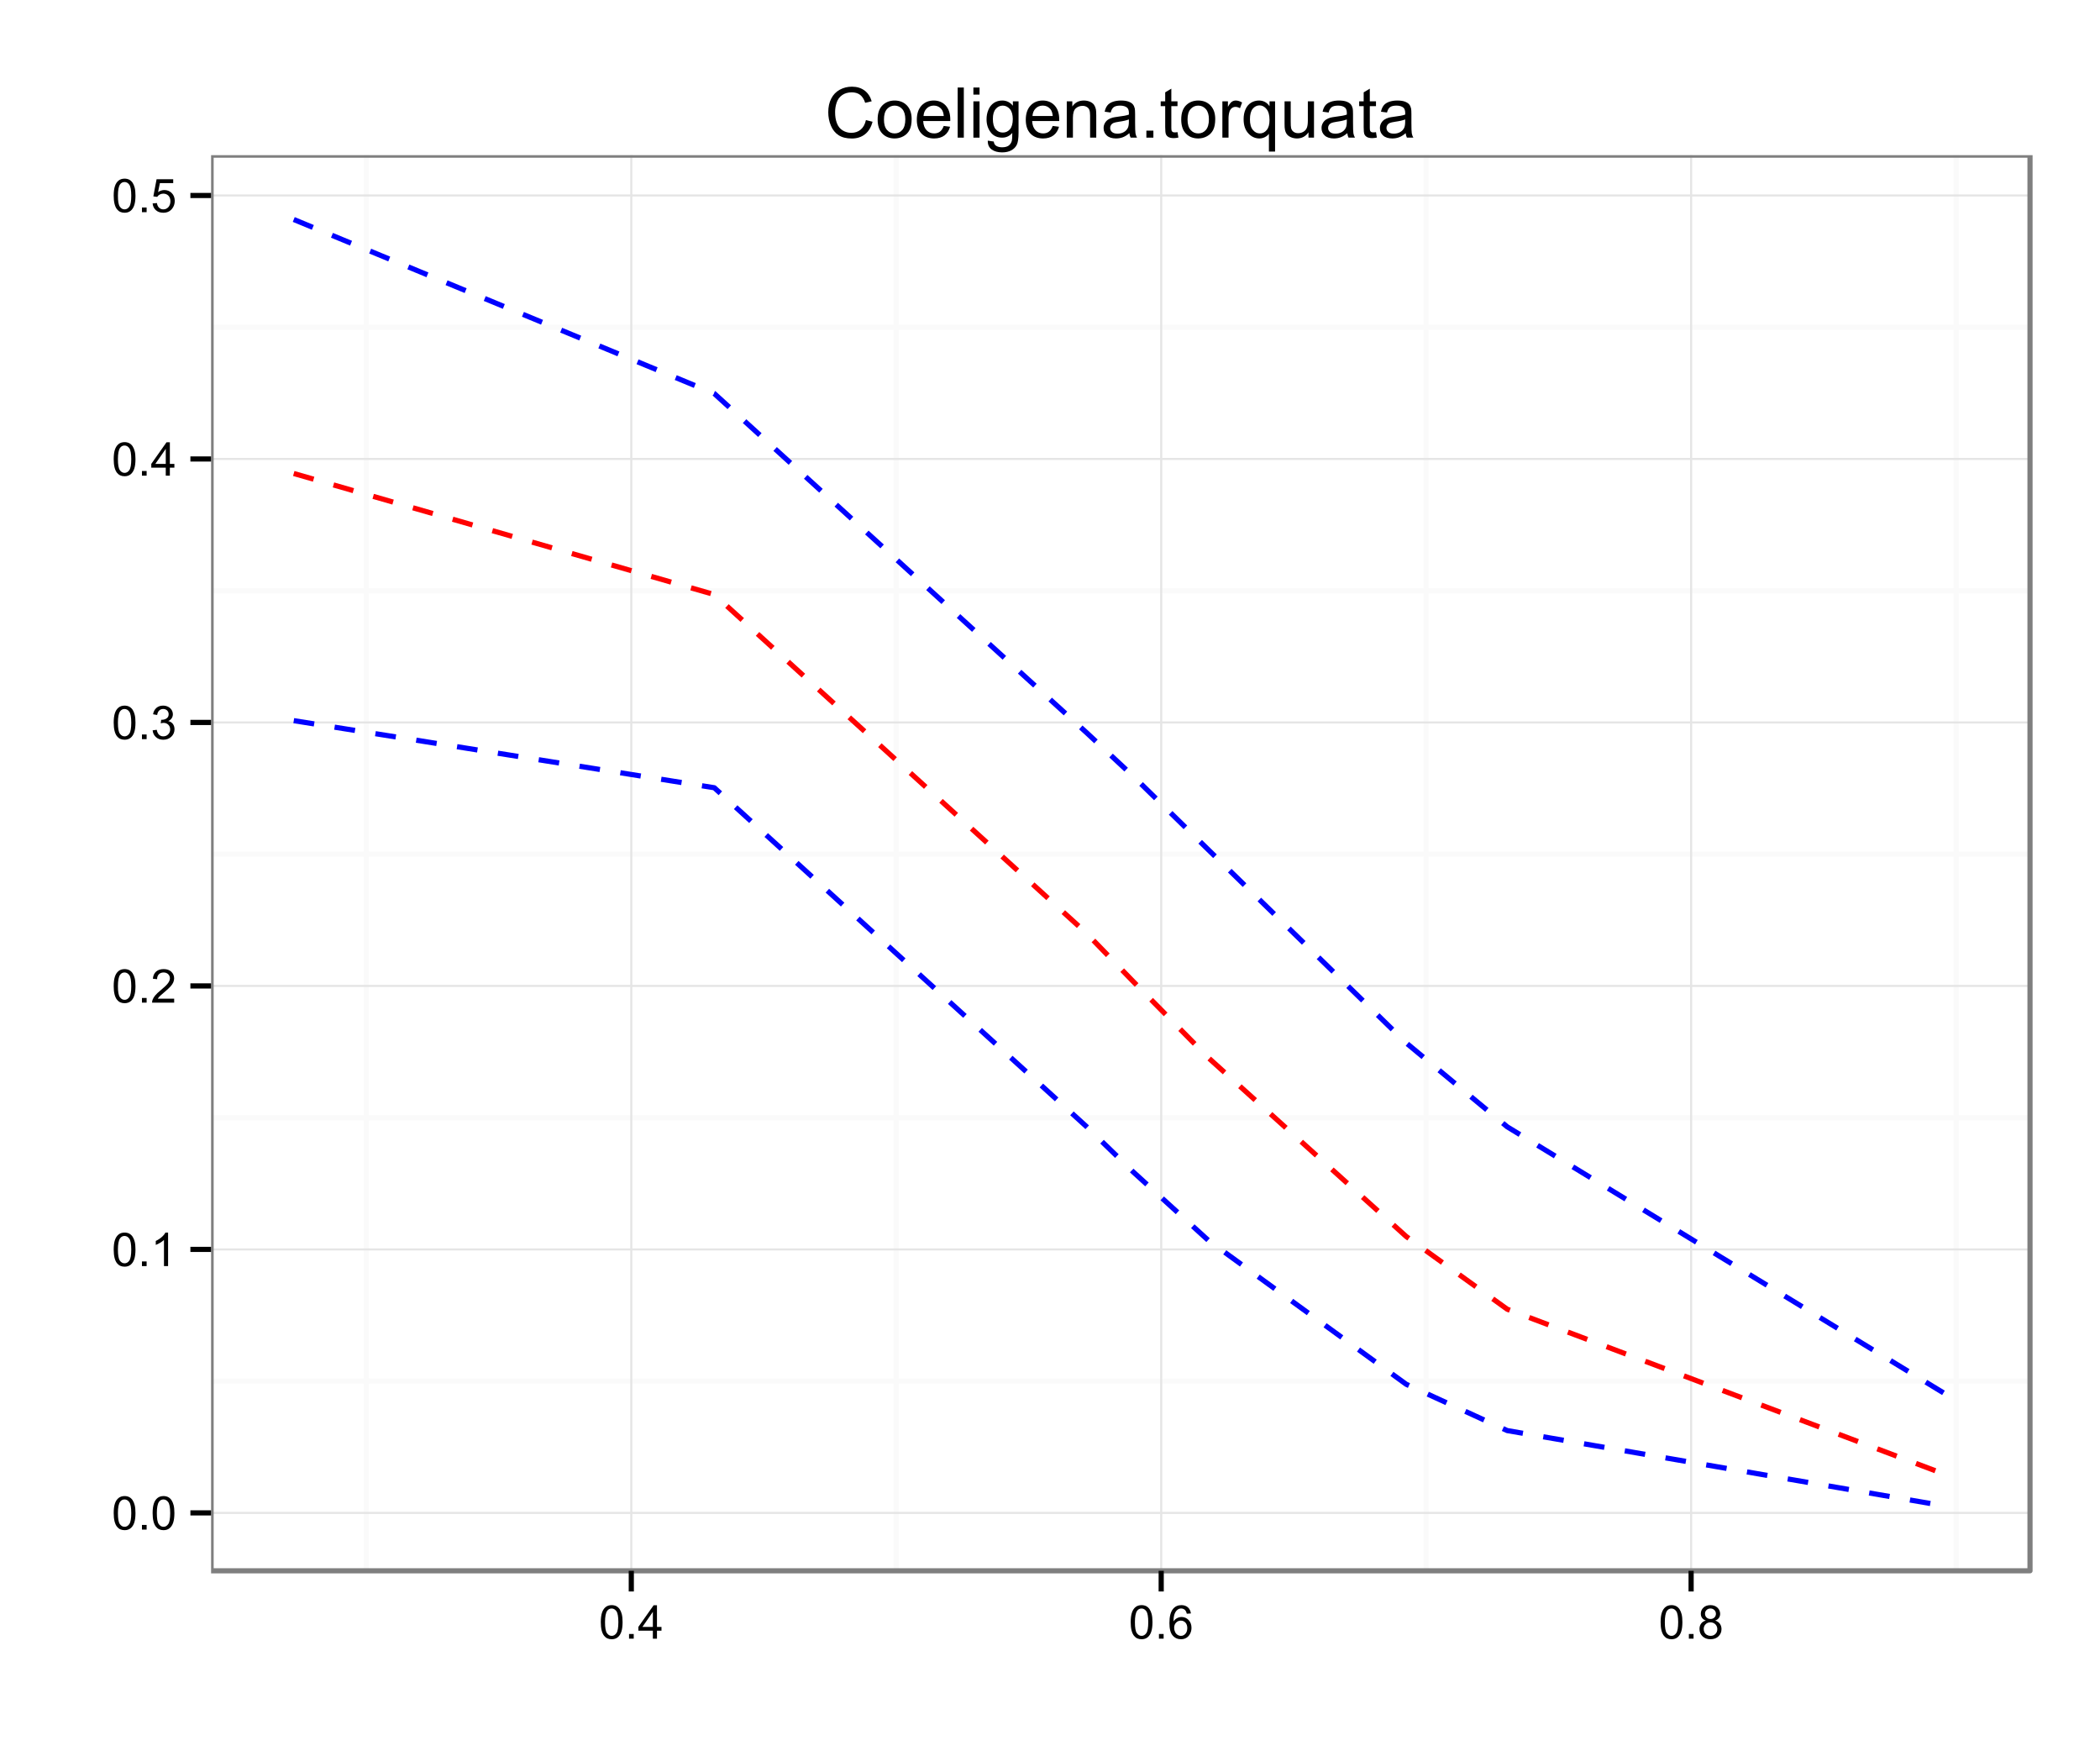
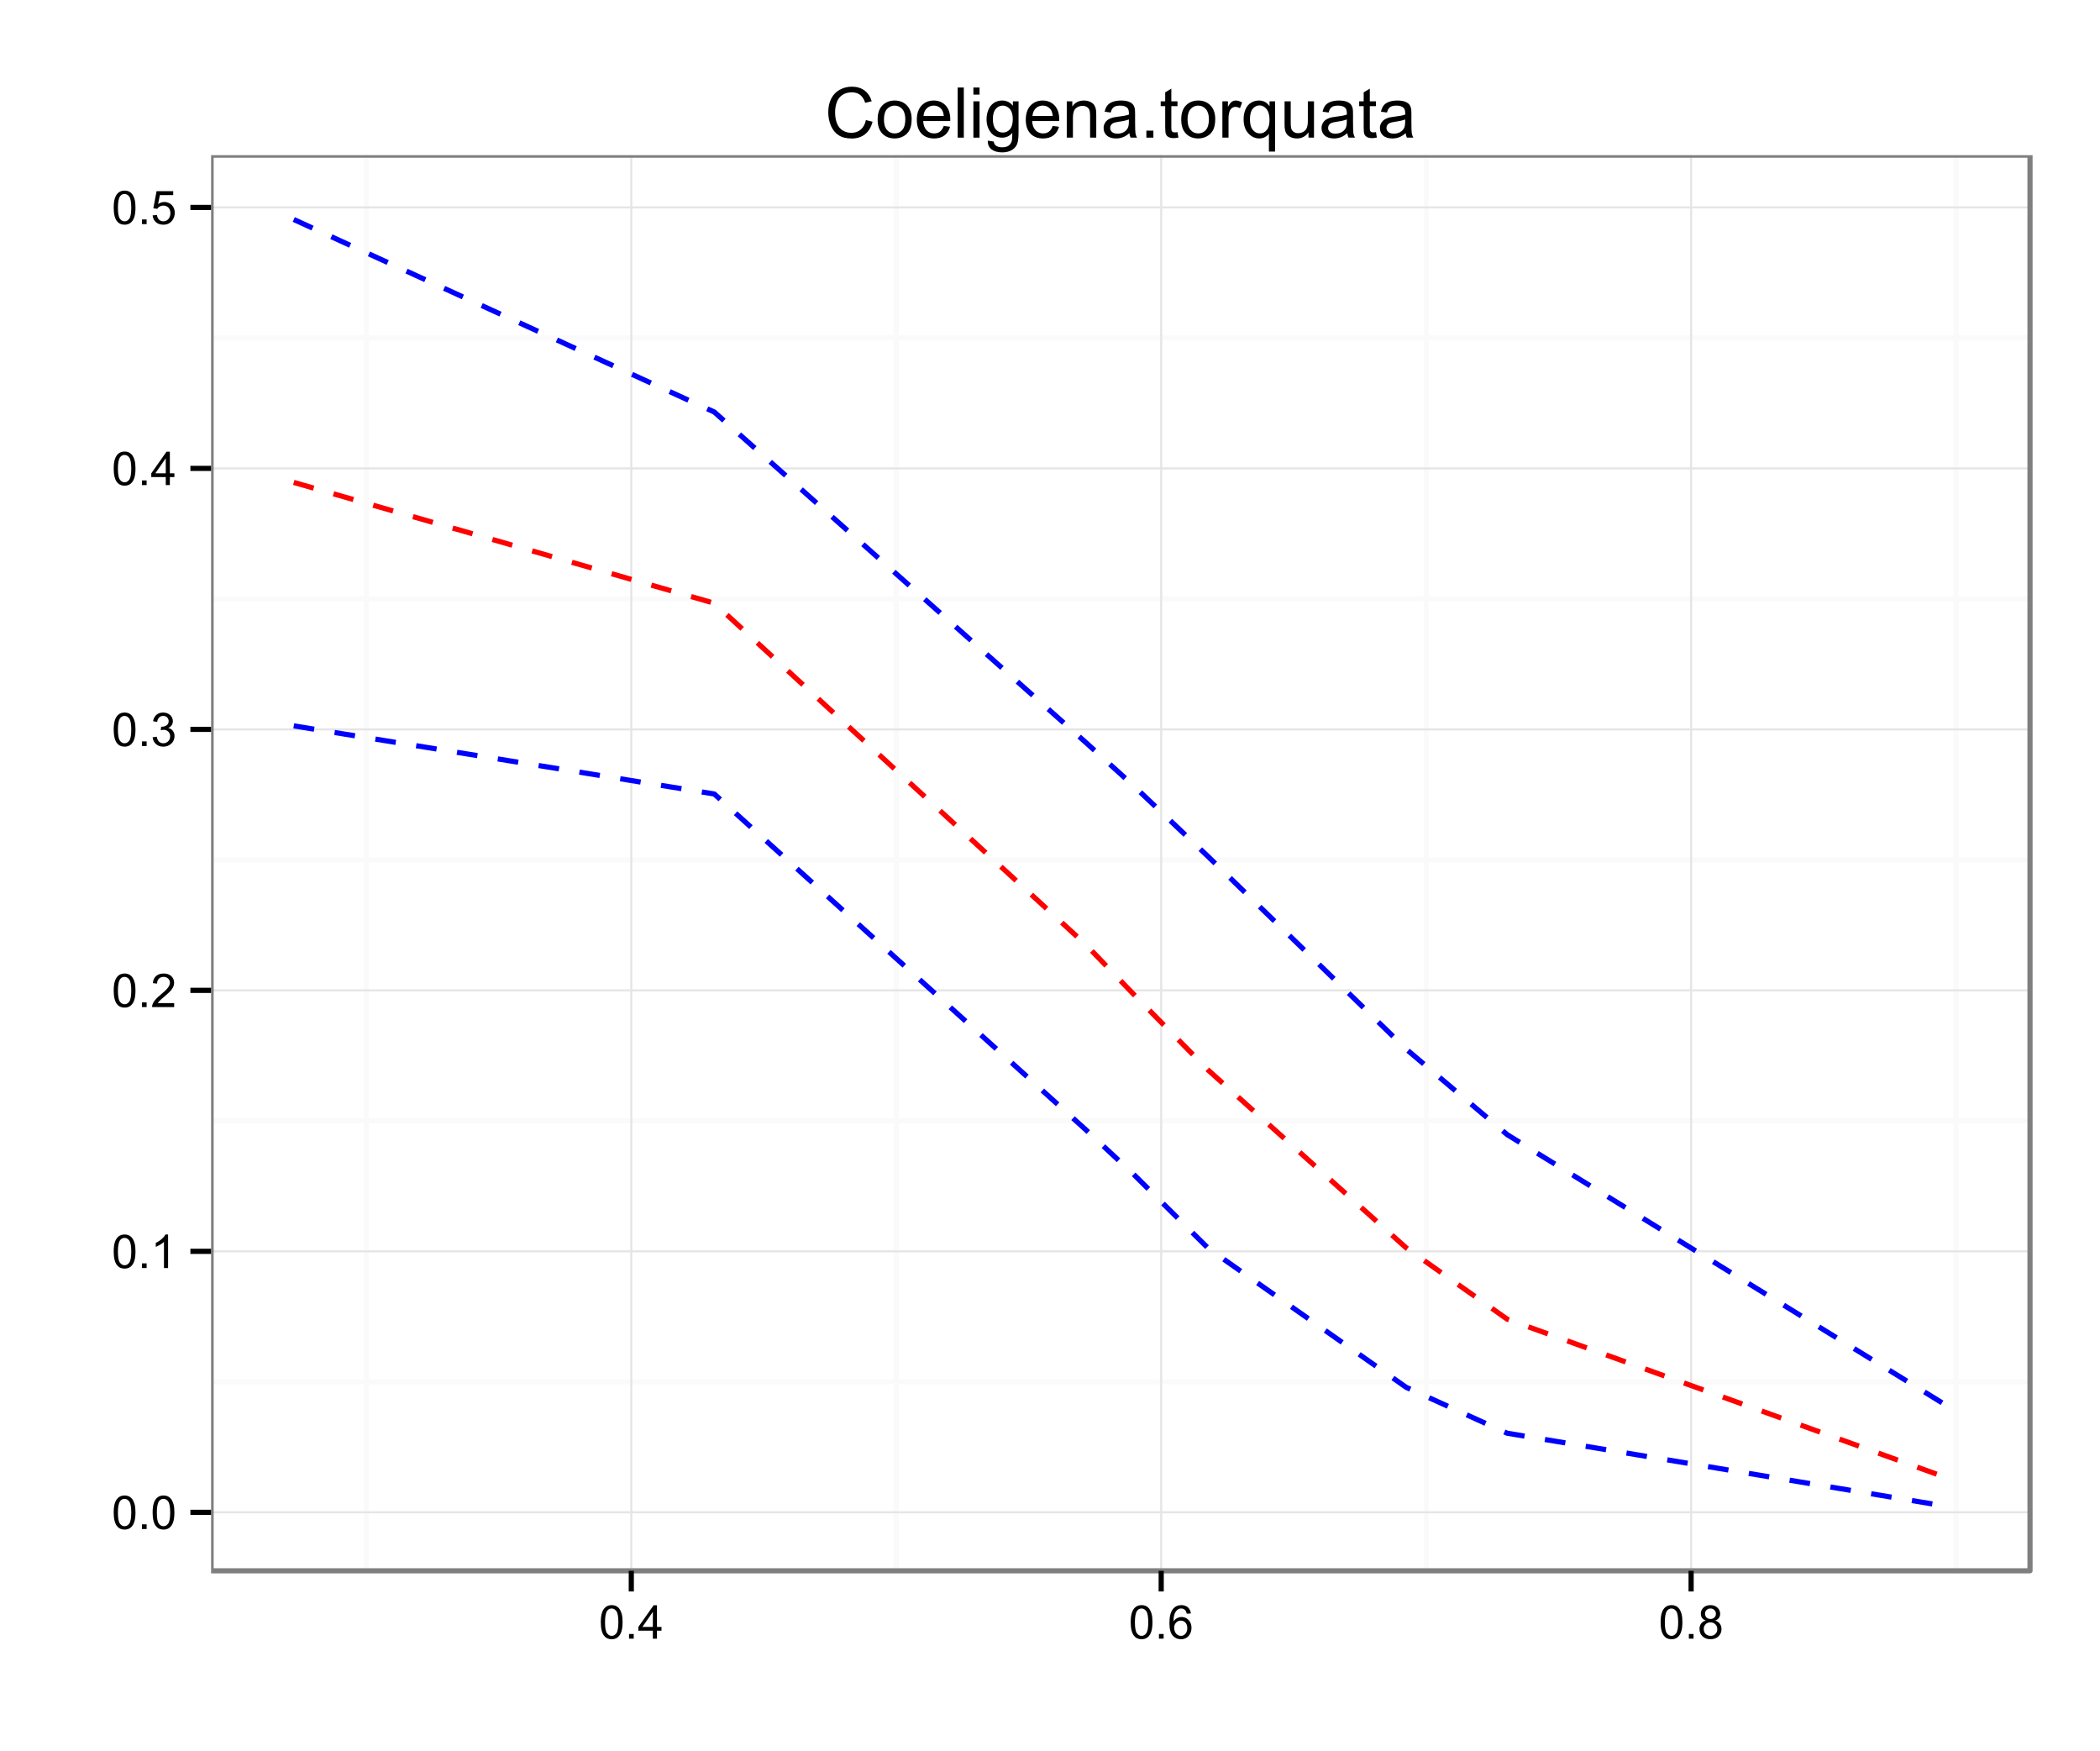
<svg xmlns="http://www.w3.org/2000/svg" xmlns:xlink="http://www.w3.org/1999/xlink" width="432pt" height="360pt" viewBox="0 0 432 360" version="1.1">
  <defs>
    <g>
      <symbol overflow="visible" id="glyph0-0">
        <path style="stroke:none;" d="M 0.398 -3.391 C 0.398 -4.199 0.48 -4.852 0.648 -5.352 C 0.812 -5.844 1.062 -6.227 1.395 -6.496 C 1.723 -6.762 2.137 -6.895 2.641 -6.898 C 3.004 -6.895 3.328 -6.82 3.609 -6.676 C 3.887 -6.523 4.113 -6.312 4.297 -6.035 C 4.477 -5.754 4.621 -5.41 4.723 -5.012 C 4.824 -4.605 4.875 -4.066 4.879 -3.391 C 4.875 -2.582 4.793 -1.93 4.629 -1.438 C 4.465 -0.938 4.215 -0.555 3.887 -0.289 C 3.555 -0.016 3.141 0.117 2.641 0.117 C 1.973 0.117 1.453 -0.117 1.078 -0.594 C 0.625 -1.164 0.398 -2.098 0.398 -3.391 Z M 1.266 -3.391 C 1.266 -2.258 1.395 -1.508 1.66 -1.137 C 1.922 -0.762 2.25 -0.574 2.641 -0.578 C 3.023 -0.574 3.348 -0.762 3.613 -1.141 C 3.875 -1.512 4.008 -2.262 4.012 -3.391 C 4.008 -4.52 3.875 -5.27 3.613 -5.645 C 3.348 -6.012 3.02 -6.199 2.629 -6.203 C 2.238 -6.199 1.93 -6.035 1.703 -5.711 C 1.41 -5.289 1.266 -4.516 1.266 -3.391 Z M 1.266 -3.391 " />
      </symbol>
      <symbol overflow="visible" id="glyph0-1">
        <path style="stroke:none;" d="M 0.871 0 L 0.871 -0.961 L 1.832 -0.961 L 1.832 0 Z M 0.871 0 " />
      </symbol>
      <symbol overflow="visible" id="glyph0-2">
        <path style="stroke:none;" d="M 3.578 0 L 2.734 0 L 2.734 -5.375 C 2.527 -5.18 2.262 -4.988 1.934 -4.793 C 1.602 -4.598 1.305 -4.453 1.047 -4.359 L 1.047 -5.176 C 1.516 -5.395 1.926 -5.664 2.281 -5.98 C 2.633 -6.293 2.883 -6.598 3.031 -6.898 L 3.578 -6.898 Z M 3.578 0 " />
      </symbol>
      <symbol overflow="visible" id="glyph0-3">
        <path style="stroke:none;" d="M 4.832 -0.812 L 4.832 0 L 0.289 0 C 0.281 -0.203 0.316 -0.398 0.391 -0.586 C 0.504 -0.895 0.688 -1.199 0.945 -1.5 C 1.195 -1.797 1.562 -2.141 2.047 -2.539 C 2.789 -3.148 3.297 -3.637 3.562 -3.996 C 3.824 -4.352 3.953 -4.688 3.957 -5.012 C 3.953 -5.34 3.836 -5.621 3.598 -5.855 C 3.355 -6.082 3.043 -6.199 2.664 -6.203 C 2.254 -6.199 1.93 -6.078 1.688 -5.836 C 1.441 -5.59 1.316 -5.25 1.316 -4.824 L 0.449 -4.914 C 0.508 -5.559 0.73 -6.051 1.121 -6.391 C 1.504 -6.727 2.023 -6.895 2.68 -6.898 C 3.336 -6.895 3.859 -6.715 4.246 -6.352 C 4.629 -5.984 4.82 -5.531 4.824 -4.992 C 4.82 -4.715 4.766 -4.441 4.652 -4.18 C 4.539 -3.91 4.352 -3.633 4.094 -3.34 C 3.832 -3.047 3.398 -2.645 2.793 -2.133 C 2.285 -1.707 1.961 -1.418 1.816 -1.266 C 1.672 -1.113 1.551 -0.961 1.461 -0.812 Z M 4.832 -0.812 " />
      </symbol>
      <symbol overflow="visible" id="glyph0-4">
        <path style="stroke:none;" d="M 0.402 -1.812 L 1.246 -1.926 C 1.34 -1.445 1.504 -1.102 1.738 -0.895 C 1.969 -0.68 2.254 -0.574 2.594 -0.578 C 2.988 -0.574 3.324 -0.711 3.598 -0.988 C 3.871 -1.262 4.008 -1.602 4.008 -2.012 C 4.008 -2.395 3.879 -2.715 3.629 -2.969 C 3.371 -3.219 3.051 -3.344 2.664 -3.348 C 2.5 -3.344 2.301 -3.312 2.066 -3.254 L 2.16 -3.992 C 2.215 -3.984 2.262 -3.984 2.297 -3.984 C 2.656 -3.984 2.977 -4.078 3.266 -4.266 C 3.551 -4.453 3.695 -4.742 3.699 -5.133 C 3.695 -5.441 3.59 -5.695 3.383 -5.902 C 3.172 -6.102 2.902 -6.203 2.574 -6.207 C 2.242 -6.203 1.969 -6.102 1.754 -5.895 C 1.531 -5.688 1.391 -5.379 1.332 -4.969 L 0.488 -5.117 C 0.586 -5.68 0.82 -6.121 1.188 -6.434 C 1.551 -6.742 2.008 -6.895 2.555 -6.898 C 2.93 -6.895 3.273 -6.816 3.59 -6.656 C 3.902 -6.496 4.145 -6.277 4.312 -6 C 4.48 -5.719 4.562 -5.422 4.566 -5.113 C 4.562 -4.812 4.484 -4.543 4.324 -4.301 C 4.164 -4.059 3.926 -3.863 3.617 -3.723 C 4.02 -3.625 4.336 -3.43 4.562 -3.137 C 4.785 -2.84 4.898 -2.473 4.902 -2.031 C 4.898 -1.426 4.68 -0.918 4.246 -0.504 C 3.805 -0.09 3.25 0.117 2.586 0.121 C 1.98 0.117 1.48 -0.059 1.086 -0.418 C 0.684 -0.773 0.457 -1.238 0.402 -1.812 Z M 0.402 -1.812 " />
      </symbol>
      <symbol overflow="visible" id="glyph0-5">
        <path style="stroke:none;" d="M 3.102 0 L 3.102 -1.645 L 0.121 -1.645 L 0.121 -2.418 L 3.258 -6.871 L 3.945 -6.871 L 3.945 -2.418 L 4.875 -2.418 L 4.875 -1.645 L 3.945 -1.645 L 3.945 0 Z M 3.102 -2.418 L 3.102 -5.516 L 0.953 -2.418 Z M 3.102 -2.418 " />
      </symbol>
      <symbol overflow="visible" id="glyph0-6">
        <path style="stroke:none;" d="M 0.398 -1.801 L 1.285 -1.875 C 1.348 -1.441 1.5 -1.117 1.742 -0.902 C 1.977 -0.684 2.266 -0.574 2.605 -0.578 C 3.008 -0.574 3.352 -0.727 3.637 -1.035 C 3.914 -1.34 4.055 -1.746 4.059 -2.254 C 4.055 -2.734 3.918 -3.113 3.652 -3.395 C 3.379 -3.668 3.027 -3.809 2.594 -3.812 C 2.316 -3.809 2.07 -3.746 1.855 -3.625 C 1.633 -3.5 1.461 -3.34 1.34 -3.145 L 0.547 -3.25 L 1.215 -6.777 L 4.633 -6.777 L 4.633 -5.973 L 1.891 -5.973 L 1.52 -4.125 C 1.926 -4.41 2.359 -4.551 2.816 -4.555 C 3.414 -4.551 3.922 -4.344 4.336 -3.93 C 4.746 -3.512 4.949 -2.977 4.953 -2.328 C 4.949 -1.703 4.77 -1.168 4.41 -0.719 C 3.969 -0.16 3.367 0.117 2.605 0.117 C 1.977 0.117 1.465 -0.055 1.074 -0.406 C 0.676 -0.754 0.453 -1.219 0.398 -1.801 Z M 0.398 -1.801 " />
      </symbol>
      <symbol overflow="visible" id="glyph0-7">
        <path style="stroke:none;" d="M 4.777 -5.188 L 3.938 -5.125 C 3.859 -5.453 3.75 -5.691 3.617 -5.844 C 3.387 -6.082 3.105 -6.203 2.773 -6.207 C 2.5 -6.203 2.266 -6.129 2.066 -5.98 C 1.797 -5.785 1.586 -5.504 1.438 -5.133 C 1.281 -4.758 1.203 -4.227 1.199 -3.543 C 1.398 -3.852 1.648 -4.082 1.945 -4.23 C 2.238 -4.379 2.543 -4.453 2.867 -4.457 C 3.426 -4.453 3.906 -4.246 4.305 -3.836 C 4.699 -3.418 4.898 -2.883 4.898 -2.23 C 4.898 -1.797 4.805 -1.395 4.617 -1.027 C 4.43 -0.652 4.172 -0.371 3.852 -0.176 C 3.523 0.02 3.156 0.117 2.746 0.117 C 2.039 0.117 1.465 -0.141 1.023 -0.656 C 0.578 -1.172 0.355 -2.023 0.359 -3.215 C 0.355 -4.539 0.602 -5.504 1.098 -6.113 C 1.52 -6.633 2.098 -6.895 2.828 -6.898 C 3.363 -6.895 3.805 -6.746 4.152 -6.445 C 4.496 -6.141 4.703 -5.719 4.777 -5.188 Z M 1.332 -2.227 C 1.328 -1.934 1.391 -1.652 1.516 -1.391 C 1.637 -1.121 1.809 -0.922 2.035 -0.785 C 2.254 -0.645 2.488 -0.574 2.734 -0.578 C 3.086 -0.574 3.391 -0.719 3.648 -1.008 C 3.902 -1.293 4.031 -1.684 4.035 -2.18 C 4.031 -2.652 3.906 -3.023 3.656 -3.301 C 3.402 -3.57 3.082 -3.707 2.699 -3.711 C 2.316 -3.707 1.992 -3.57 1.73 -3.301 C 1.461 -3.023 1.328 -2.668 1.332 -2.227 Z M 1.332 -2.227 " />
      </symbol>
      <symbol overflow="visible" id="glyph0-8">
        <path style="stroke:none;" d="M 1.695 -3.727 C 1.344 -3.852 1.086 -4.031 0.918 -4.273 C 0.746 -4.508 0.66 -4.793 0.664 -5.129 C 0.66 -5.625 0.84 -6.047 1.203 -6.387 C 1.559 -6.727 2.039 -6.895 2.641 -6.898 C 3.238 -6.895 3.719 -6.723 4.086 -6.375 C 4.449 -6.027 4.633 -5.602 4.637 -5.105 C 4.633 -4.781 4.551 -4.504 4.383 -4.27 C 4.215 -4.031 3.961 -3.852 3.625 -3.727 C 4.043 -3.586 4.363 -3.363 4.586 -3.059 C 4.805 -2.754 4.914 -2.387 4.918 -1.965 C 4.914 -1.371 4.707 -0.879 4.293 -0.48 C 3.875 -0.082 3.328 0.117 2.652 0.117 C 1.973 0.117 1.426 -0.082 1.012 -0.484 C 0.594 -0.883 0.387 -1.383 0.391 -1.988 C 0.387 -2.43 0.5 -2.805 0.73 -3.109 C 0.953 -3.41 1.273 -3.617 1.695 -3.727 Z M 1.527 -5.156 C 1.523 -4.828 1.629 -4.562 1.84 -4.359 C 2.051 -4.152 2.32 -4.047 2.656 -4.051 C 2.977 -4.047 3.246 -4.148 3.457 -4.355 C 3.664 -4.559 3.766 -4.812 3.77 -5.109 C 3.766 -5.418 3.66 -5.676 3.445 -5.891 C 3.23 -6.098 2.965 -6.203 2.648 -6.207 C 2.324 -6.203 2.055 -6.102 1.844 -5.895 C 1.629 -5.688 1.523 -5.441 1.527 -5.156 Z M 1.258 -1.984 C 1.254 -1.738 1.309 -1.504 1.426 -1.281 C 1.535 -1.055 1.707 -0.883 1.934 -0.762 C 2.16 -0.637 2.402 -0.574 2.664 -0.578 C 3.062 -0.574 3.395 -0.703 3.66 -0.965 C 3.922 -1.223 4.055 -1.551 4.055 -1.953 C 4.055 -2.355 3.918 -2.691 3.648 -2.961 C 3.375 -3.223 3.035 -3.355 2.633 -3.359 C 2.234 -3.355 1.906 -3.227 1.648 -2.965 C 1.383 -2.703 1.254 -2.375 1.258 -1.984 Z M 1.258 -1.984 " />
      </symbol>
      <symbol overflow="visible" id="glyph1-0">
        <path style="stroke:none;" d="M 8.465 -3.613 L 9.828 -3.27 C 9.539 -2.148 9.027 -1.293 8.285 -0.707 C 7.543 -0.117 6.633 0.176 5.562 0.176 C 4.445 0.176 3.543 -0.047 2.852 -0.5 C 2.152 -0.949 1.621 -1.605 1.262 -2.465 C 0.895 -3.32 0.715 -4.242 0.719 -5.23 C 0.715 -6.301 0.918 -7.238 1.332 -8.039 C 1.738 -8.836 2.324 -9.441 3.082 -9.859 C 3.84 -10.273 4.672 -10.48 5.582 -10.484 C 6.609 -10.48 7.477 -10.219 8.184 -9.695 C 8.883 -9.168 9.371 -8.43 9.652 -7.48 L 8.312 -7.164 C 8.07 -7.91 7.723 -8.457 7.27 -8.801 C 6.812 -9.145 6.242 -9.316 5.555 -9.316 C 4.762 -9.316 4.098 -9.125 3.566 -8.746 C 3.031 -8.363 2.656 -7.852 2.445 -7.215 C 2.227 -6.574 2.121 -5.918 2.125 -5.238 C 2.121 -4.359 2.25 -3.594 2.508 -2.941 C 2.762 -2.285 3.156 -1.797 3.699 -1.477 C 4.234 -1.152 4.82 -0.988 5.449 -0.992 C 6.211 -0.988 6.855 -1.211 7.387 -1.652 C 7.914 -2.09 8.273 -2.742 8.465 -3.613 Z M 8.465 -3.613 " />
      </symbol>
      <symbol overflow="visible" id="glyph1-1">
        <path style="stroke:none;" d="M 0.477 -3.734 C 0.473 -5.113 0.859 -6.137 1.633 -6.805 C 2.27 -7.355 3.051 -7.633 3.98 -7.637 C 5.004 -7.633 5.844 -7.297 6.496 -6.625 C 7.145 -5.949 7.469 -5.02 7.473 -3.84 C 7.469 -2.875 7.324 -2.121 7.039 -1.57 C 6.75 -1.02 6.332 -0.59 5.781 -0.289 C 5.23 0.016 4.629 0.164 3.98 0.168 C 2.93 0.164 2.086 -0.168 1.441 -0.836 C 0.797 -1.504 0.473 -2.469 0.477 -3.734 Z M 1.777 -3.734 C 1.773 -2.773 1.984 -2.059 2.402 -1.586 C 2.82 -1.105 3.344 -0.867 3.98 -0.871 C 4.605 -0.867 5.129 -1.105 5.547 -1.586 C 5.961 -2.062 6.168 -2.793 6.172 -3.777 C 6.168 -4.695 5.961 -5.395 5.543 -5.875 C 5.121 -6.348 4.598 -6.586 3.98 -6.59 C 3.344 -6.586 2.82 -6.348 2.402 -5.879 C 1.984 -5.402 1.773 -4.688 1.777 -3.734 Z M 1.777 -3.734 " />
      </symbol>
      <symbol overflow="visible" id="glyph1-2">
        <path style="stroke:none;" d="M 6.062 -2.406 L 7.367 -2.242 C 7.156 -1.477 6.777 -0.883 6.223 -0.465 C 5.664 -0.043 4.949 0.164 4.086 0.168 C 2.988 0.164 2.121 -0.168 1.484 -0.84 C 0.844 -1.508 0.527 -2.453 0.527 -3.672 C 0.527 -4.926 0.848 -5.898 1.496 -6.594 C 2.141 -7.285 2.98 -7.633 4.016 -7.637 C 5.008 -7.633 5.824 -7.293 6.461 -6.617 C 7.09 -5.934 7.406 -4.977 7.41 -3.746 C 7.406 -3.668 7.402 -3.559 7.402 -3.41 L 1.836 -3.41 C 1.879 -2.59 2.113 -1.961 2.531 -1.523 C 2.945 -1.086 3.465 -0.867 4.094 -0.871 C 4.555 -0.867 4.949 -0.988 5.281 -1.234 C 5.605 -1.477 5.867 -1.867 6.062 -2.406 Z M 1.906 -4.449 L 6.074 -4.449 C 6.016 -5.074 5.855 -5.547 5.598 -5.863 C 5.191 -6.348 4.668 -6.59 4.027 -6.594 C 3.441 -6.59 2.953 -6.398 2.562 -6.012 C 2.164 -5.621 1.945 -5.098 1.906 -4.449 Z M 1.906 -4.449 " />
      </symbol>
      <symbol overflow="visible" id="glyph1-3">
        <path style="stroke:none;" d="M 0.922 0 L 0.922 -10.309 L 2.188 -10.309 L 2.188 0 Z M 0.922 0 " />
      </symbol>
      <symbol overflow="visible" id="glyph1-4">
        <path style="stroke:none;" d="M 0.957 -8.852 L 0.957 -10.309 L 2.223 -10.309 L 2.223 -8.852 Z M 0.957 0 L 0.957 -7.469 L 2.223 -7.469 L 2.223 0 Z M 0.957 0 " />
      </symbol>
      <symbol overflow="visible" id="glyph1-5">
        <path style="stroke:none;" d="M 0.719 0.617 L 1.949 0.801 C 1.996 1.18 2.137 1.457 2.375 1.633 C 2.688 1.863 3.117 1.98 3.664 1.984 C 4.246 1.98 4.699 1.863 5.02 1.633 C 5.336 1.395 5.551 1.066 5.668 0.648 C 5.73 0.387 5.762 -0.152 5.758 -0.977 C 5.203 -0.324 4.516 0 3.691 0 C 2.664 0 1.867 -0.367 1.309 -1.109 C 0.742 -1.848 0.461 -2.738 0.465 -3.777 C 0.461 -4.484 0.59 -5.141 0.852 -5.746 C 1.105 -6.348 1.48 -6.812 1.973 -7.145 C 2.461 -7.469 3.035 -7.633 3.699 -7.637 C 4.574 -7.633 5.301 -7.277 5.879 -6.566 L 5.879 -7.469 L 7.047 -7.469 L 7.047 -1.012 C 7.043 0.148 6.926 0.969 6.691 1.457 C 6.453 1.941 6.078 2.324 5.566 2.609 C 5.051 2.887 4.418 3.027 3.672 3.031 C 2.777 3.027 2.059 2.828 1.512 2.43 C 0.961 2.027 0.695 1.422 0.719 0.617 Z M 1.766 -3.867 C 1.762 -2.887 1.957 -2.172 2.348 -1.723 C 2.734 -1.27 3.223 -1.043 3.812 -1.047 C 4.391 -1.043 4.879 -1.266 5.273 -1.719 C 5.664 -2.164 5.859 -2.867 5.863 -3.824 C 5.859 -4.734 5.656 -5.422 5.254 -5.891 C 4.848 -6.352 4.359 -6.586 3.789 -6.59 C 3.223 -6.586 2.746 -6.355 2.355 -5.902 C 1.961 -5.441 1.762 -4.766 1.766 -3.867 Z M 1.766 -3.867 " />
      </symbol>
      <symbol overflow="visible" id="glyph1-6">
        <path style="stroke:none;" d="M 0.949 0 L 0.949 -7.469 L 2.09 -7.469 L 2.09 -6.406 C 2.633 -7.223 3.426 -7.633 4.465 -7.637 C 4.914 -7.633 5.328 -7.555 5.707 -7.395 C 6.082 -7.23 6.363 -7.016 6.555 -6.758 C 6.738 -6.492 6.867 -6.18 6.945 -5.82 C 6.988 -5.582 7.012 -5.172 7.016 -4.59 L 7.016 0 L 5.75 0 L 5.75 -4.543 C 5.746 -5.055 5.699 -5.441 5.602 -5.699 C 5.504 -5.953 5.328 -6.156 5.078 -6.309 C 4.824 -6.461 4.531 -6.539 4.199 -6.539 C 3.656 -6.539 3.191 -6.367 2.801 -6.023 C 2.41 -5.68 2.215 -5.031 2.215 -4.078 L 2.215 0 Z M 0.949 0 " />
      </symbol>
      <symbol overflow="visible" id="glyph1-7">
        <path style="stroke:none;" d="M 5.82 -0.922 C 5.348 -0.52 4.898 -0.238 4.465 -0.078 C 4.031 0.086 3.566 0.164 3.074 0.168 C 2.25 0.164 1.617 -0.035 1.18 -0.434 C 0.734 -0.832 0.516 -1.344 0.52 -1.969 C 0.516 -2.332 0.598 -2.664 0.77 -2.969 C 0.934 -3.27 1.152 -3.512 1.422 -3.699 C 1.691 -3.879 1.996 -4.02 2.336 -4.113 C 2.582 -4.176 2.957 -4.238 3.461 -4.305 C 4.48 -4.422 5.23 -4.566 5.715 -4.738 C 5.715 -4.91 5.719 -5.02 5.723 -5.07 C 5.719 -5.582 5.598 -5.945 5.363 -6.16 C 5.035 -6.441 4.555 -6.586 3.922 -6.59 C 3.324 -6.586 2.887 -6.48 2.605 -6.273 C 2.32 -6.062 2.109 -5.695 1.977 -5.168 L 0.738 -5.336 C 0.848 -5.863 1.031 -6.293 1.293 -6.621 C 1.547 -6.945 1.918 -7.195 2.41 -7.371 C 2.895 -7.547 3.461 -7.633 4.105 -7.637 C 4.742 -7.633 5.262 -7.559 5.66 -7.41 C 6.059 -7.258 6.352 -7.07 6.539 -6.844 C 6.727 -6.617 6.855 -6.328 6.934 -5.984 C 6.973 -5.766 6.996 -5.379 6.996 -4.816 L 6.996 -3.129 C 6.996 -1.949 7.02 -1.203 7.074 -0.895 C 7.125 -0.582 7.234 -0.285 7.398 0 L 6.074 0 C 5.941 -0.262 5.855 -0.566 5.82 -0.922 Z M 5.715 -3.746 C 5.254 -3.555 4.566 -3.398 3.648 -3.27 C 3.125 -3.191 2.758 -3.105 2.543 -3.016 C 2.328 -2.918 2.16 -2.781 2.047 -2.605 C 1.926 -2.422 1.867 -2.223 1.871 -2.004 C 1.867 -1.664 1.996 -1.383 2.254 -1.16 C 2.508 -0.934 2.883 -0.82 3.375 -0.824 C 3.859 -0.82 4.293 -0.926 4.676 -1.141 C 5.055 -1.352 5.332 -1.645 5.512 -2.02 C 5.645 -2.301 5.711 -2.723 5.715 -3.285 Z M 5.715 -3.746 " />
      </symbol>
      <symbol overflow="visible" id="glyph1-8">
        <path style="stroke:none;" d="M 1.309 0 L 1.309 -1.441 L 2.75 -1.441 L 2.75 0 Z M 1.309 0 " />
      </symbol>
      <symbol overflow="visible" id="glyph1-9">
        <path style="stroke:none;" d="M 3.711 -1.133 L 3.895 -0.016 C 3.535 0.059 3.215 0.094 2.938 0.098 C 2.477 0.094 2.121 0.023 1.871 -0.117 C 1.613 -0.262 1.438 -0.453 1.336 -0.691 C 1.23 -0.926 1.176 -1.422 1.18 -2.188 L 1.18 -6.484 L 0.254 -6.484 L 0.254 -7.469 L 1.18 -7.469 L 1.18 -9.316 L 2.441 -10.074 L 2.441 -7.469 L 3.711 -7.469 L 3.711 -6.484 L 2.441 -6.484 L 2.441 -2.117 C 2.438 -1.75 2.461 -1.52 2.508 -1.418 C 2.551 -1.316 2.621 -1.234 2.723 -1.172 C 2.82 -1.109 2.965 -1.078 3.156 -1.082 C 3.293 -1.078 3.477 -1.094 3.711 -1.133 Z M 3.711 -1.133 " />
      </symbol>
      <symbol overflow="visible" id="glyph1-10">
        <path style="stroke:none;" d="M 0.934 0 L 0.934 -7.469 L 2.074 -7.469 L 2.074 -6.336 C 2.363 -6.859 2.629 -7.211 2.879 -7.383 C 3.121 -7.551 3.395 -7.633 3.691 -7.637 C 4.117 -7.633 4.551 -7.496 4.992 -7.227 L 4.555 -6.055 C 4.242 -6.234 3.934 -6.328 3.629 -6.328 C 3.348 -6.328 3.102 -6.242 2.883 -6.078 C 2.66 -5.906 2.5 -5.676 2.41 -5.387 C 2.266 -4.934 2.195 -4.441 2.199 -3.91 L 2.199 0 Z M 0.934 0 " />
      </symbol>
      <symbol overflow="visible" id="glyph1-11">
        <path style="stroke:none;" d="M 5.711 2.863 L 5.711 -0.793 C 5.512 -0.512 5.234 -0.285 4.883 -0.105 C 4.523 0.074 4.148 0.164 3.754 0.168 C 2.867 0.164 2.105 -0.188 1.465 -0.891 C 0.824 -1.598 0.504 -2.566 0.508 -3.805 C 0.504 -4.551 0.633 -5.223 0.895 -5.82 C 1.152 -6.414 1.531 -6.867 2.027 -7.176 C 2.52 -7.48 3.062 -7.633 3.656 -7.637 C 4.578 -7.633 5.305 -7.246 5.836 -6.469 L 5.836 -7.469 L 6.977 -7.469 L 6.977 2.863 Z M 1.809 -3.754 C 1.805 -2.789 2.004 -2.066 2.41 -1.59 C 2.809 -1.105 3.293 -0.867 3.859 -0.871 C 4.395 -0.867 4.859 -1.094 5.25 -1.555 C 5.641 -2.008 5.836 -2.703 5.836 -3.641 C 5.836 -4.633 5.629 -5.383 5.219 -5.883 C 4.809 -6.383 4.328 -6.633 3.777 -6.637 C 3.227 -6.633 2.762 -6.398 2.379 -5.938 C 1.996 -5.469 1.805 -4.742 1.809 -3.754 Z M 1.809 -3.754 " />
      </symbol>
      <symbol overflow="visible" id="glyph1-12">
        <path style="stroke:none;" d="M 5.844 0 L 5.844 -1.098 C 5.258 -0.254 4.469 0.164 3.473 0.168 C 3.031 0.164 2.621 0.082 2.238 -0.082 C 1.855 -0.25 1.57 -0.461 1.387 -0.719 C 1.199 -0.973 1.07 -1.285 1 -1.66 C 0.945 -1.902 0.918 -2.297 0.922 -2.84 L 0.922 -7.469 L 2.188 -7.469 L 2.188 -3.324 C 2.184 -2.66 2.211 -2.215 2.266 -1.988 C 2.34 -1.652 2.508 -1.395 2.77 -1.207 C 3.023 -1.016 3.344 -0.918 3.727 -0.922 C 4.105 -0.918 4.461 -1.016 4.793 -1.211 C 5.125 -1.402 5.359 -1.668 5.5 -2.008 C 5.637 -2.34 5.707 -2.824 5.711 -3.465 L 5.711 -7.469 L 6.977 -7.469 L 6.977 0 Z M 5.844 0 " />
      </symbol>
    </g>
    <clipPath id="clip1">
      <path d="M 43.422 31.906 L 418.602 31.906 L 418.602 324.051 L 43.422 324.051 Z M 43.422 31.906 " />
    </clipPath>
  </defs>
  <g id="surface131">
    <rect x="0" y="0" width="432" height="360" style="fill:rgb(100%,100%,100%);fill-opacity:1;stroke:none;" />
    <rect x="0" y="0" width="432" height="360" style="fill:rgb(100%,100%,100%);fill-opacity:1;stroke:none;" />
    <path style="fill:none;stroke-width:1.063;stroke-linecap:round;stroke-linejoin:round;stroke:rgb(100%,100%,100%);stroke-opacity:1;stroke-miterlimit:10;" d="M 0 360 L 432 360 L 432 0 L 0 0 Z M 0 360 " />
    <g clip-path="url(#clip1)" clip-rule="nonzero">
      <path style=" stroke:none;fill-rule:nonzero;fill:rgb(100%,100%,100%);fill-opacity:1;" d="M 43.422 323.051 L 417.602 323.051 L 417.602 31.906 L 43.422 31.906 Z M 43.422 323.051 " />
-       <path style="fill:none;stroke-width:1.063;stroke-linecap:butt;stroke-linejoin:round;stroke:rgb(98.039%,98.039%,98.039%);stroke-opacity:1;stroke-miterlimit:10;" d="M 43.422 284.051 L 417.602 284.051 " />
-       <path style="fill:none;stroke-width:1.063;stroke-linecap:butt;stroke-linejoin:round;stroke:rgb(98.039%,98.039%,98.039%);stroke-opacity:1;stroke-miterlimit:10;" d="M 43.422 229.863 L 417.602 229.863 " />
-       <path style="fill:none;stroke-width:1.063;stroke-linecap:butt;stroke-linejoin:round;stroke:rgb(98.039%,98.039%,98.039%);stroke-opacity:1;stroke-miterlimit:10;" d="M 43.422 175.672 L 417.602 175.672 " />
-       <path style="fill:none;stroke-width:1.063;stroke-linecap:butt;stroke-linejoin:round;stroke:rgb(98.039%,98.039%,98.039%);stroke-opacity:1;stroke-miterlimit:10;" d="M 43.422 121.484 L 417.602 121.484 " />
-       <path style="fill:none;stroke-width:1.063;stroke-linecap:butt;stroke-linejoin:round;stroke:rgb(98.039%,98.039%,98.039%);stroke-opacity:1;stroke-miterlimit:10;" d="M 43.422 67.297 L 417.602 67.297 " />
+       <path style="fill:none;stroke-width:1.063;stroke-linecap:butt;stroke-linejoin:round;stroke:rgb(98.039%,98.039%,98.039%);stroke-opacity:1;stroke-miterlimit:10;" d="M 43.422 284.188 L 417.602 284.188 " />
+       <path style="fill:none;stroke-width:1.063;stroke-linecap:butt;stroke-linejoin:round;stroke:rgb(98.039%,98.039%,98.039%);stroke-opacity:1;stroke-miterlimit:10;" d="M 43.422 230.516 L 417.602 230.516 " />
+       <path style="fill:none;stroke-width:1.063;stroke-linecap:butt;stroke-linejoin:round;stroke:rgb(98.039%,98.039%,98.039%);stroke-opacity:1;stroke-miterlimit:10;" d="M 43.422 176.84 L 417.602 176.84 " />
+       <path style="fill:none;stroke-width:1.063;stroke-linecap:butt;stroke-linejoin:round;stroke:rgb(98.039%,98.039%,98.039%);stroke-opacity:1;stroke-miterlimit:10;" d="M 43.422 123.168 L 417.602 123.168 " />
+       <path style="fill:none;stroke-width:1.063;stroke-linecap:butt;stroke-linejoin:round;stroke:rgb(98.039%,98.039%,98.039%);stroke-opacity:1;stroke-miterlimit:10;" d="M 43.422 69.492 L 417.602 69.492 " />
      <path style="fill:none;stroke-width:1.063;stroke-linecap:butt;stroke-linejoin:round;stroke:rgb(98.039%,98.039%,98.039%);stroke-opacity:1;stroke-miterlimit:10;" d="M 75.359 323.051 L 75.359 31.906 " />
      <path style="fill:none;stroke-width:1.063;stroke-linecap:butt;stroke-linejoin:round;stroke:rgb(98.039%,98.039%,98.039%);stroke-opacity:1;stroke-miterlimit:10;" d="M 184.371 323.051 L 184.371 31.906 " />
      <path style="fill:none;stroke-width:1.063;stroke-linecap:butt;stroke-linejoin:round;stroke:rgb(98.039%,98.039%,98.039%);stroke-opacity:1;stroke-miterlimit:10;" d="M 293.383 323.051 L 293.383 31.906 " />
      <path style="fill:none;stroke-width:1.063;stroke-linecap:butt;stroke-linejoin:round;stroke:rgb(98.039%,98.039%,98.039%);stroke-opacity:1;stroke-miterlimit:10;" d="M 402.395 323.051 L 402.395 31.906 " />
-       <path style="fill:none;stroke-width:0.425;stroke-linecap:butt;stroke-linejoin:round;stroke:rgb(89.804%,89.804%,89.804%);stroke-opacity:1;stroke-miterlimit:10;" d="M 43.422 311.145 L 417.602 311.145 " />
-       <path style="fill:none;stroke-width:0.425;stroke-linecap:butt;stroke-linejoin:round;stroke:rgb(89.804%,89.804%,89.804%);stroke-opacity:1;stroke-miterlimit:10;" d="M 43.422 256.957 L 417.602 256.957 " />
-       <path style="fill:none;stroke-width:0.425;stroke-linecap:butt;stroke-linejoin:round;stroke:rgb(89.804%,89.804%,89.804%);stroke-opacity:1;stroke-miterlimit:10;" d="M 43.422 202.77 L 417.602 202.77 " />
-       <path style="fill:none;stroke-width:0.425;stroke-linecap:butt;stroke-linejoin:round;stroke:rgb(89.804%,89.804%,89.804%);stroke-opacity:1;stroke-miterlimit:10;" d="M 43.422 148.578 L 417.602 148.578 " />
-       <path style="fill:none;stroke-width:0.425;stroke-linecap:butt;stroke-linejoin:round;stroke:rgb(89.804%,89.804%,89.804%);stroke-opacity:1;stroke-miterlimit:10;" d="M 43.422 94.391 L 417.602 94.391 " />
-       <path style="fill:none;stroke-width:0.425;stroke-linecap:butt;stroke-linejoin:round;stroke:rgb(89.804%,89.804%,89.804%);stroke-opacity:1;stroke-miterlimit:10;" d="M 43.422 40.203 L 417.602 40.203 " />
+       <path style="fill:none;stroke-width:0.425;stroke-linecap:butt;stroke-linejoin:round;stroke:rgb(89.804%,89.804%,89.804%);stroke-opacity:1;stroke-miterlimit:10;" d="M 43.422 311.027 L 417.602 311.027 " />
+       <path style="fill:none;stroke-width:0.425;stroke-linecap:butt;stroke-linejoin:round;stroke:rgb(89.804%,89.804%,89.804%);stroke-opacity:1;stroke-miterlimit:10;" d="M 43.422 257.352 L 417.602 257.352 " />
+       <path style="fill:none;stroke-width:0.425;stroke-linecap:butt;stroke-linejoin:round;stroke:rgb(89.804%,89.804%,89.804%);stroke-opacity:1;stroke-miterlimit:10;" d="M 43.422 203.68 L 417.602 203.68 " />
+       <path style="fill:none;stroke-width:0.425;stroke-linecap:butt;stroke-linejoin:round;stroke:rgb(89.804%,89.804%,89.804%);stroke-opacity:1;stroke-miterlimit:10;" d="M 43.422 150.004 L 417.602 150.004 " />
+       <path style="fill:none;stroke-width:0.425;stroke-linecap:butt;stroke-linejoin:round;stroke:rgb(89.804%,89.804%,89.804%);stroke-opacity:1;stroke-miterlimit:10;" d="M 43.422 96.332 L 417.602 96.332 " />
+       <path style="fill:none;stroke-width:0.425;stroke-linecap:butt;stroke-linejoin:round;stroke:rgb(89.804%,89.804%,89.804%);stroke-opacity:1;stroke-miterlimit:10;" d="M 43.422 42.656 L 417.602 42.656 " />
      <path style="fill:none;stroke-width:0.425;stroke-linecap:butt;stroke-linejoin:round;stroke:rgb(89.804%,89.804%,89.804%);stroke-opacity:1;stroke-miterlimit:10;" d="M 129.867 323.051 L 129.867 31.906 " />
      <path style="fill:none;stroke-width:0.425;stroke-linecap:butt;stroke-linejoin:round;stroke:rgb(89.804%,89.804%,89.804%);stroke-opacity:1;stroke-miterlimit:10;" d="M 238.875 323.051 L 238.875 31.906 " />
      <path style="fill:none;stroke-width:0.425;stroke-linecap:butt;stroke-linejoin:round;stroke:rgb(89.804%,89.804%,89.804%);stroke-opacity:1;stroke-miterlimit:10;" d="M 347.887 323.051 L 347.887 31.906 " />
-       <path style="fill:none;stroke-width:1.063;stroke-linecap:butt;stroke-linejoin:round;stroke:rgb(100%,0%,0%);stroke-opacity:1;stroke-dasharray:4.252,4.252;stroke-miterlimit:1;" d="M 60.43 97.379 L 146.941 122.277 L 223.434 191.863 L 233.133 201.875 L 248.582 217.547 L 289.277 254.297 L 310.055 269.254 L 400.594 303.406 " />
-       <path style="fill:none;stroke-width:1.063;stroke-linecap:butt;stroke-linejoin:round;stroke:rgb(0%,0%,100%);stroke-opacity:1;stroke-dasharray:4.252,4.252;stroke-miterlimit:1;" d="M 60.43 45.141 L 146.941 80.941 L 223.434 150.602 L 233.133 159.656 L 248.582 174.773 L 289.277 214.488 L 310.055 231.742 L 400.594 286.941 " />
-       <path style="fill:none;stroke-width:1.063;stroke-linecap:butt;stroke-linejoin:round;stroke:rgb(0%,0%,100%);stroke-opacity:1;stroke-dasharray:4.252,4.252;stroke-miterlimit:1;" d="M 60.43 148.211 L 146.941 162.008 L 223.434 231.629 L 233.133 241.035 L 248.582 255.109 L 289.277 284.691 L 310.055 294.215 L 400.594 309.816 " />
+       <path style="fill:none;stroke-width:1.063;stroke-linecap:butt;stroke-linejoin:round;stroke:rgb(100%,0%,0%);stroke-opacity:1;stroke-dasharray:4.252,4.252;stroke-miterlimit:1;" d="M 60.43 99.215 L 146.941 124.059 L 223.434 194.344 L 233.133 204.414 L 248.582 220.121 L 289.277 256.641 L 310.055 271.309 L 400.594 303.973 " />
+       <path style="fill:none;stroke-width:1.063;stroke-linecap:butt;stroke-linejoin:round;stroke:rgb(0%,0%,100%);stroke-opacity:1;stroke-dasharray:4.252,4.252;stroke-miterlimit:1;" d="M 60.43 45.141 L 146.941 84.738 L 223.434 152.762 L 233.133 161.543 L 248.582 176.215 L 289.277 215.766 L 310.055 233.355 L 400.594 289.172 " />
+       <path style="fill:none;stroke-width:1.063;stroke-linecap:butt;stroke-linejoin:round;stroke:rgb(0%,0%,100%);stroke-opacity:1;stroke-dasharray:4.252,4.252;stroke-miterlimit:1;" d="M 60.43 149.285 L 146.941 163.293 L 223.434 232.41 L 233.133 241.449 L 248.582 256.762 L 289.277 285.324 L 310.055 294.758 L 400.594 309.816 " />
      <path style="fill:none;stroke-width:1.063;stroke-linecap:round;stroke-linejoin:round;stroke:rgb(49.804%,49.804%,49.804%);stroke-opacity:1;stroke-miterlimit:10;" d="M 43.422 323.051 L 417.602 323.051 L 417.602 31.906 L 43.422 31.906 Z M 43.422 323.051 " />
    </g>
    <g style="fill:rgb(0%,0%,0%);fill-opacity:1;">
-       <use xlink:href="#glyph0-0" x="22.992" y="314.582" />
-       <use xlink:href="#glyph0-1" x="28.331" y="314.582" />
-       <use xlink:href="#glyph0-0" x="30.998" y="314.582" />
+       <use xlink:href="#glyph0-0" x="22.992" y="314.461" />
+       <use xlink:href="#glyph0-1" x="28.331" y="314.461" />
+       <use xlink:href="#glyph0-0" x="30.998" y="314.461" />
    </g>
    <g style="fill:rgb(0%,0%,0%);fill-opacity:1;">
-       <use xlink:href="#glyph0-0" x="22.992" y="260.391" />
-       <use xlink:href="#glyph0-1" x="28.331" y="260.391" />
-       <use xlink:href="#glyph0-2" x="30.998" y="260.391" />
+       <use xlink:href="#glyph0-0" x="22.992" y="260.789" />
+       <use xlink:href="#glyph0-1" x="28.331" y="260.789" />
+       <use xlink:href="#glyph0-2" x="30.998" y="260.789" />
    </g>
    <g style="fill:rgb(0%,0%,0%);fill-opacity:1;">
-       <use xlink:href="#glyph0-0" x="22.992" y="206.203" />
-       <use xlink:href="#glyph0-1" x="28.331" y="206.203" />
-       <use xlink:href="#glyph0-3" x="30.998" y="206.203" />
+       <use xlink:href="#glyph0-0" x="22.992" y="207.113" />
+       <use xlink:href="#glyph0-1" x="28.331" y="207.113" />
+       <use xlink:href="#glyph0-3" x="30.998" y="207.113" />
    </g>
    <g style="fill:rgb(0%,0%,0%);fill-opacity:1;">
-       <use xlink:href="#glyph0-0" x="22.992" y="152.016" />
-       <use xlink:href="#glyph0-1" x="28.331" y="152.016" />
-       <use xlink:href="#glyph0-4" x="30.998" y="152.016" />
+       <use xlink:href="#glyph0-0" x="22.992" y="153.441" />
+       <use xlink:href="#glyph0-1" x="28.331" y="153.441" />
+       <use xlink:href="#glyph0-4" x="30.998" y="153.441" />
    </g>
    <g style="fill:rgb(0%,0%,0%);fill-opacity:1;">
-       <use xlink:href="#glyph0-0" x="22.992" y="97.828" />
-       <use xlink:href="#glyph0-1" x="28.331" y="97.828" />
-       <use xlink:href="#glyph0-5" x="30.998" y="97.828" />
+       <use xlink:href="#glyph0-0" x="22.992" y="99.766" />
+       <use xlink:href="#glyph0-1" x="28.331" y="99.766" />
+       <use xlink:href="#glyph0-5" x="30.998" y="99.766" />
    </g>
    <g style="fill:rgb(0%,0%,0%);fill-opacity:1;">
-       <use xlink:href="#glyph0-0" x="22.992" y="43.637" />
-       <use xlink:href="#glyph0-1" x="28.331" y="43.637" />
-       <use xlink:href="#glyph0-6" x="30.998" y="43.637" />
+       <use xlink:href="#glyph0-0" x="22.992" y="46.094" />
+       <use xlink:href="#glyph0-1" x="28.331" y="46.094" />
+       <use xlink:href="#glyph0-6" x="30.998" y="46.094" />
    </g>
-     <path style="fill:none;stroke-width:1.063;stroke-linecap:butt;stroke-linejoin:round;stroke:rgb(0%,0%,0%);stroke-opacity:1;stroke-miterlimit:10;" d="M 39.168 311.145 L 43.422 311.145 " />
-     <path style="fill:none;stroke-width:1.063;stroke-linecap:butt;stroke-linejoin:round;stroke:rgb(0%,0%,0%);stroke-opacity:1;stroke-miterlimit:10;" d="M 39.168 256.957 L 43.422 256.957 " />
-     <path style="fill:none;stroke-width:1.063;stroke-linecap:butt;stroke-linejoin:round;stroke:rgb(0%,0%,0%);stroke-opacity:1;stroke-miterlimit:10;" d="M 39.168 202.77 L 43.422 202.77 " />
-     <path style="fill:none;stroke-width:1.063;stroke-linecap:butt;stroke-linejoin:round;stroke:rgb(0%,0%,0%);stroke-opacity:1;stroke-miterlimit:10;" d="M 39.168 148.578 L 43.422 148.578 " />
-     <path style="fill:none;stroke-width:1.063;stroke-linecap:butt;stroke-linejoin:round;stroke:rgb(0%,0%,0%);stroke-opacity:1;stroke-miterlimit:10;" d="M 39.168 94.391 L 43.422 94.391 " />
-     <path style="fill:none;stroke-width:1.063;stroke-linecap:butt;stroke-linejoin:round;stroke:rgb(0%,0%,0%);stroke-opacity:1;stroke-miterlimit:10;" d="M 39.168 40.203 L 43.422 40.203 " />
+     <path style="fill:none;stroke-width:1.063;stroke-linecap:butt;stroke-linejoin:round;stroke:rgb(0%,0%,0%);stroke-opacity:1;stroke-miterlimit:10;" d="M 39.168 311.027 L 43.422 311.027 " />
+     <path style="fill:none;stroke-width:1.063;stroke-linecap:butt;stroke-linejoin:round;stroke:rgb(0%,0%,0%);stroke-opacity:1;stroke-miterlimit:10;" d="M 39.168 257.352 L 43.422 257.352 " />
+     <path style="fill:none;stroke-width:1.063;stroke-linecap:butt;stroke-linejoin:round;stroke:rgb(0%,0%,0%);stroke-opacity:1;stroke-miterlimit:10;" d="M 39.168 203.68 L 43.422 203.68 " />
+     <path style="fill:none;stroke-width:1.063;stroke-linecap:butt;stroke-linejoin:round;stroke:rgb(0%,0%,0%);stroke-opacity:1;stroke-miterlimit:10;" d="M 39.168 150.004 L 43.422 150.004 " />
+     <path style="fill:none;stroke-width:1.063;stroke-linecap:butt;stroke-linejoin:round;stroke:rgb(0%,0%,0%);stroke-opacity:1;stroke-miterlimit:10;" d="M 39.168 96.332 L 43.422 96.332 " />
+     <path style="fill:none;stroke-width:1.063;stroke-linecap:butt;stroke-linejoin:round;stroke:rgb(0%,0%,0%);stroke-opacity:1;stroke-miterlimit:10;" d="M 39.168 42.656 L 43.422 42.656 " />
    <path style="fill:none;stroke-width:1.063;stroke-linecap:butt;stroke-linejoin:round;stroke:rgb(0%,0%,0%);stroke-opacity:1;stroke-miterlimit:10;" d="M 129.867 327.305 L 129.867 323.051 " />
    <path style="fill:none;stroke-width:1.063;stroke-linecap:butt;stroke-linejoin:round;stroke:rgb(0%,0%,0%);stroke-opacity:1;stroke-miterlimit:10;" d="M 238.875 327.305 L 238.875 323.051 " />
    <path style="fill:none;stroke-width:1.063;stroke-linecap:butt;stroke-linejoin:round;stroke:rgb(0%,0%,0%);stroke-opacity:1;stroke-miterlimit:10;" d="M 347.887 327.305 L 347.887 323.051 " />
    <g style="fill:rgb(0%,0%,0%);fill-opacity:1;">
      <use xlink:href="#glyph0-0" x="123.195" y="337.012" />
      <use xlink:href="#glyph0-1" x="128.534" y="337.012" />
      <use xlink:href="#glyph0-5" x="131.202" y="337.012" />
    </g>
    <g style="fill:rgb(0%,0%,0%);fill-opacity:1;">
      <use xlink:href="#glyph0-0" x="232.203" y="337.012" />
      <use xlink:href="#glyph0-1" x="237.542" y="337.012" />
      <use xlink:href="#glyph0-7" x="240.209" y="337.012" />
    </g>
    <g style="fill:rgb(0%,0%,0%);fill-opacity:1;">
      <use xlink:href="#glyph0-0" x="341.215" y="337.012" />
      <use xlink:href="#glyph0-1" x="346.554" y="337.012" />
      <use xlink:href="#glyph0-8" x="349.221" y="337.012" />
    </g>
    <g style="fill:rgb(0%,0%,0%);fill-opacity:1;">
      <use xlink:href="#glyph1-0" x="169.668" y="28.309" />
      <use xlink:href="#glyph1-1" x="180.067" y="28.309" />
      <use xlink:href="#glyph1-2" x="188.076" y="28.309" />
      <use xlink:href="#glyph1-3" x="196.084" y="28.309" />
      <use xlink:href="#glyph1-4" x="199.284" y="28.309" />
      <use xlink:href="#glyph1-5" x="202.483" y="28.309" />
      <use xlink:href="#glyph1-2" x="210.491" y="28.309" />
      <use xlink:href="#glyph1-6" x="218.5" y="28.309" />
      <use xlink:href="#glyph1-7" x="226.509" y="28.309" />
      <use xlink:href="#glyph1-8" x="234.517" y="28.309" />
      <use xlink:href="#glyph1-9" x="238.518" y="28.309" />
      <use xlink:href="#glyph1-1" x="242.519" y="28.309" />
      <use xlink:href="#glyph1-10" x="250.527" y="28.309" />
      <use xlink:href="#glyph1-11" x="255.323" y="28.309" />
      <use xlink:href="#glyph1-12" x="263.331" y="28.309" />
      <use xlink:href="#glyph1-7" x="271.34" y="28.309" />
      <use xlink:href="#glyph1-9" x="279.348" y="28.309" />
      <use xlink:href="#glyph1-7" x="283.349" y="28.309" />
    </g>
  </g>
</svg>
